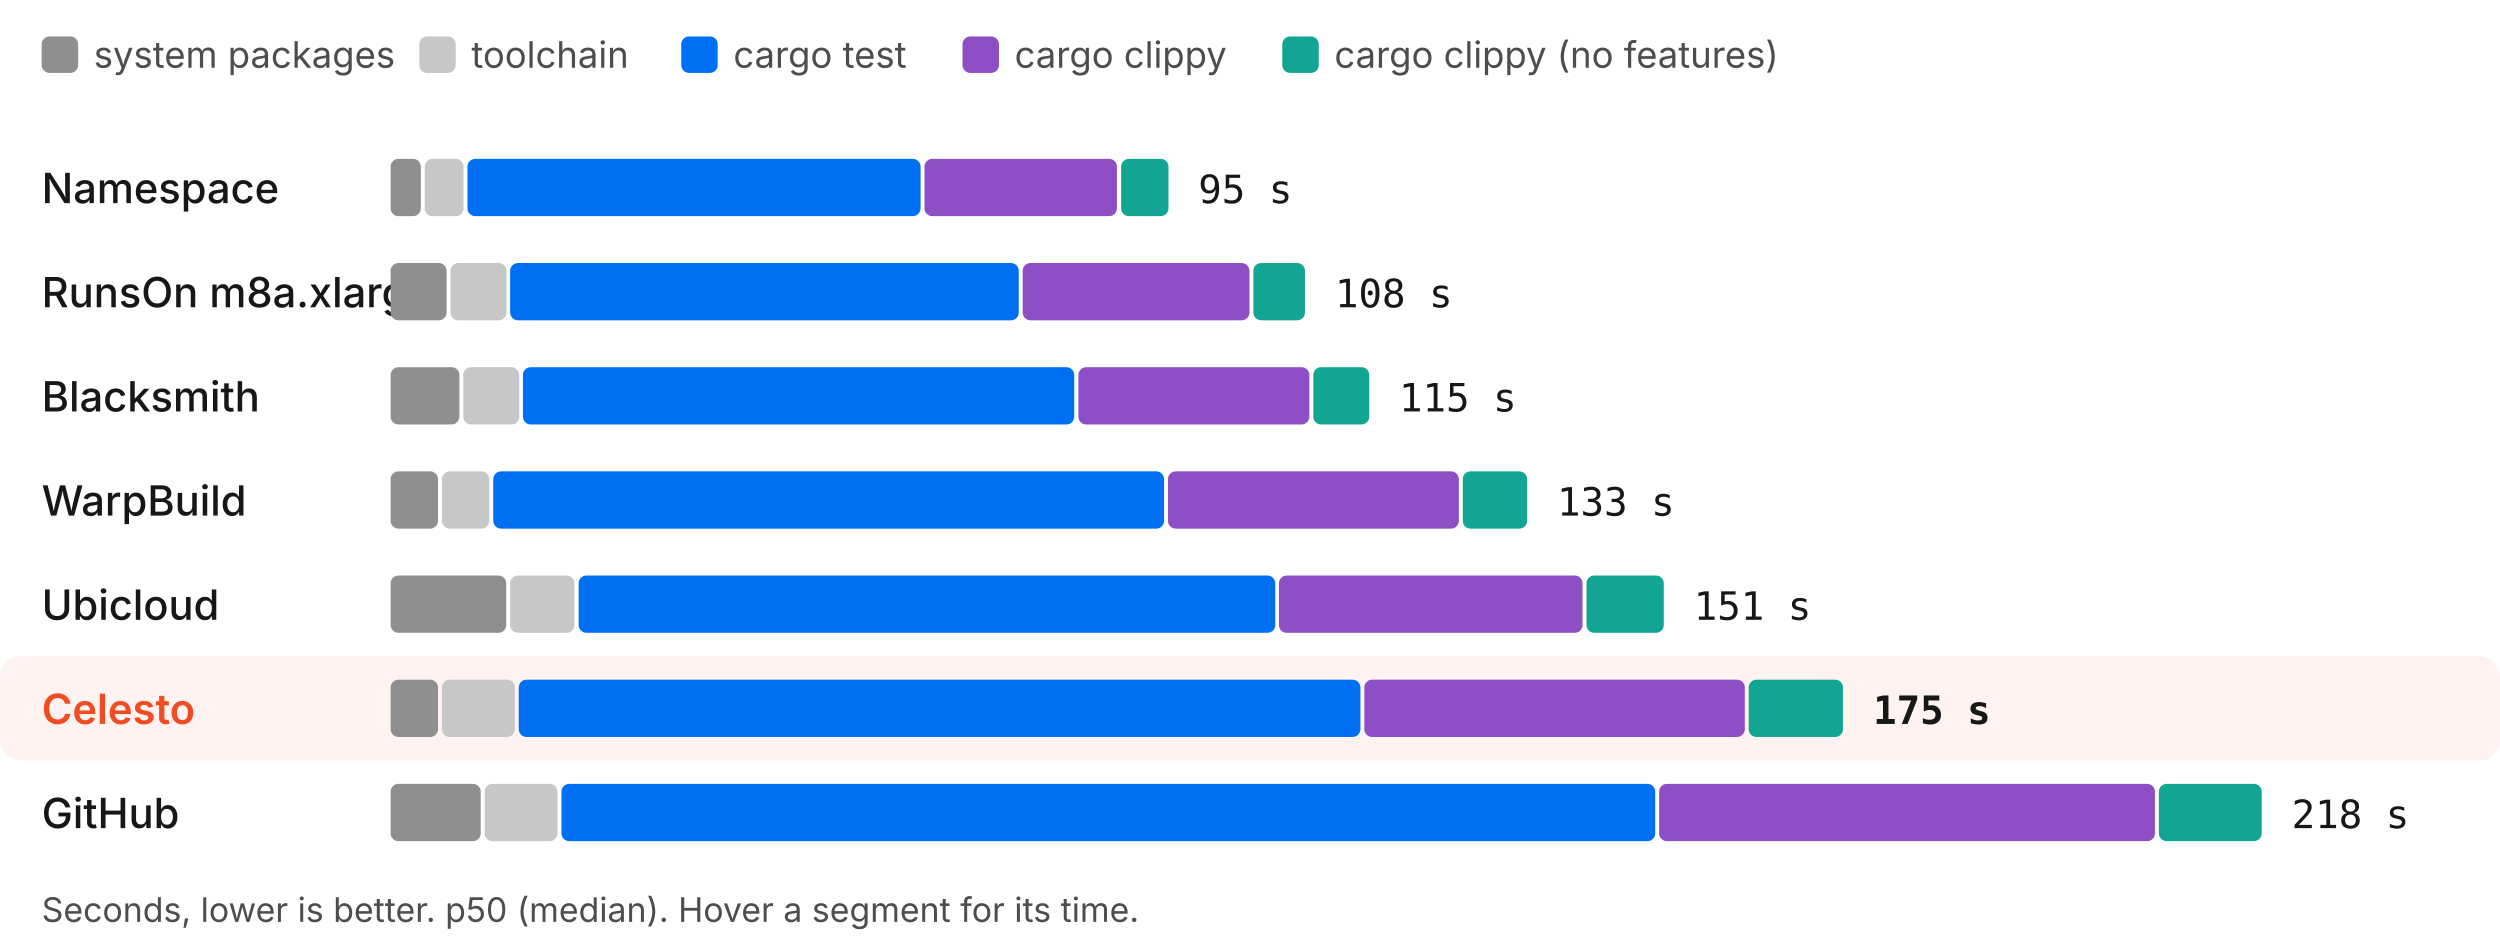
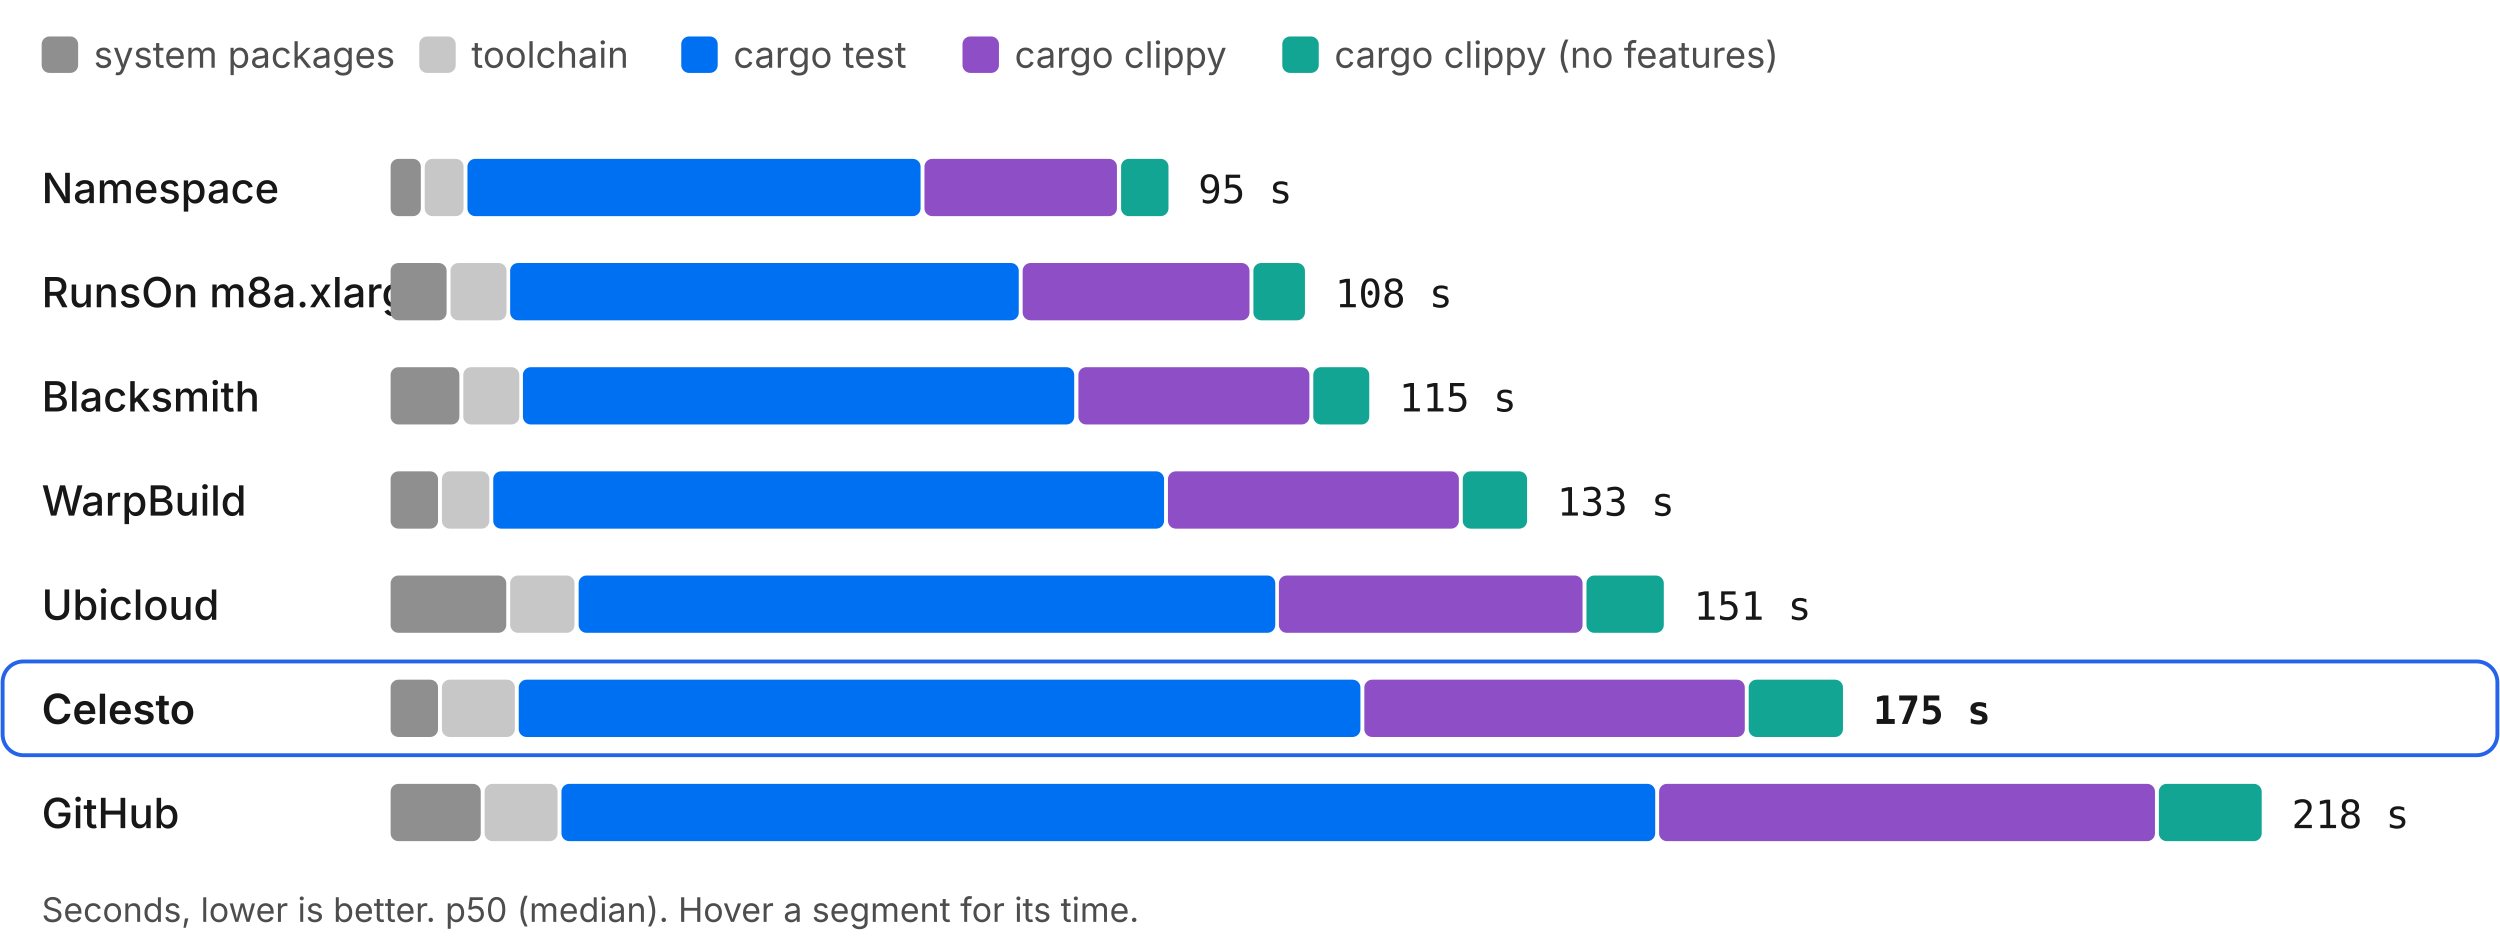
<svg xmlns="http://www.w3.org/2000/svg" viewBox="0 0 960 362" font-family="Geist,Inter,-apple-system,BlinkMacSystemFont,Segoe UI,sans-serif">
-   <style>.t{fill:#171717}.m{fill:#4d4d4d}.hl{fill:#F04C24;fill-opacity:.07}.n{fill:#8f8f8f;fill-opacity:.12}</style>
+   <style>.t{fill:#171717}.m{fill:#4d4d4d}.n{fill:#8f8f8f;fill-opacity:.12}</style>
  <rect x="16" y="14" width="14" height="14" rx="3" fill="#8f8f8f" />
  <text x="36" y="26" font-size="14" class="m">system packages</text>
  <rect x="161" y="14" width="14" height="14" rx="3" fill="#c7c7c7" />
  <text x="181" y="26" font-size="14" class="m">toolchain</text>
  <rect x="261.6" y="14" width="14" height="14" rx="3" fill="#0070f3" />
  <text x="281.6" y="26" font-size="14" class="m">cargo test</text>
  <rect x="369.6" y="14" width="14" height="14" rx="3" fill="#8e4ec6" />
  <text x="389.6" y="26" font-size="14" class="m">cargo clippy</text>
  <rect x="492.4" y="14" width="14" height="14" rx="3" fill="#12a594" />
  <text x="512.4" y="26" font-size="14" class="m">cargo clippy (no features)</text>
  <text x="16" y="78" font-size="16" font-weight="500" class="t">Namespace</text>
  <rect x="150.0" y="61" width="11.6" height="22" rx="3" fill="#8f8f8f" />
  <rect x="163.1" y="61" width="14.9" height="22" rx="3" fill="#c7c7c7" />
  <rect x="179.5" y="61" width="174.0" height="22" rx="3" fill="#0070f3" />
  <rect x="355.0" y="61" width="73.9" height="22" rx="3" fill="#8e4ec6" />
  <rect x="430.5" y="61" width="18.2" height="22" rx="3" fill="#12a594" />
  <text x="460.137" y="78" font-size="15" font-weight="400" font-family="Geist Mono,SFMono-Regular,Menlo,Consolas,monospace" class="t">95 s</text>
  <text x="16" y="118" font-size="16" font-weight="500" class="t">RunsOn m8a.xlarge</text>
  <rect x="150.0" y="101" width="21.5" height="22" rx="3" fill="#8f8f8f" />
  <rect x="173.0" y="101" width="21.5" height="22" rx="3" fill="#c7c7c7" />
  <rect x="195.9" y="101" width="195.3" height="22" rx="3" fill="#0070f3" />
  <rect x="392.7" y="101" width="87.1" height="22" rx="3" fill="#8e4ec6" />
  <rect x="481.3" y="101" width="19.8" height="22" rx="3" fill="#12a594" />
  <text x="512.62" y="118" font-size="15" font-weight="400" font-family="Geist Mono,SFMono-Regular,Menlo,Consolas,monospace" class="t">108 s</text>
  <text x="16" y="158" font-size="16" font-weight="500" class="t">Blacksmith</text>
  <rect x="150.0" y="141" width="26.4" height="22" rx="3" fill="#8f8f8f" />
  <rect x="177.9" y="141" width="21.5" height="22" rx="3" fill="#c7c7c7" />
  <rect x="200.8" y="141" width="211.7" height="22" rx="3" fill="#0070f3" />
  <rect x="414.1" y="141" width="88.7" height="22" rx="3" fill="#8e4ec6" />
  <rect x="504.3" y="141" width="21.5" height="22" rx="3" fill="#12a594" />
  <text x="537.221" y="158" font-size="15" font-weight="400" font-family="Geist Mono,SFMono-Regular,Menlo,Consolas,monospace" class="t">115 s</text>
  <text x="16" y="198" font-size="16" font-weight="500" class="t">WarpBuild</text>
  <rect x="150.0" y="181" width="18.2" height="22" rx="3" fill="#8f8f8f" />
  <rect x="169.7" y="181" width="18.2" height="22" rx="3" fill="#c7c7c7" />
  <rect x="189.4" y="181" width="257.6" height="22" rx="3" fill="#0070f3" />
  <rect x="448.5" y="181" width="111.7" height="22" rx="3" fill="#8e4ec6" />
  <rect x="561.7" y="181" width="24.7" height="22" rx="3" fill="#12a594" />
  <text x="597.904" y="198" font-size="15" font-weight="400" font-family="Geist Mono,SFMono-Regular,Menlo,Consolas,monospace" class="t">133 s</text>
  <text x="16" y="238" font-size="16" font-weight="500" class="t">Ubicloud</text>
  <rect x="150.0" y="221" width="44.4" height="22" rx="3" fill="#8f8f8f" />
  <rect x="195.9" y="221" width="24.7" height="22" rx="3" fill="#c7c7c7" />
  <rect x="222.2" y="221" width="267.5" height="22" rx="3" fill="#0070f3" />
  <rect x="491.1" y="221" width="116.6" height="22" rx="3" fill="#8e4ec6" />
  <rect x="609.2" y="221" width="29.7" height="22" rx="3" fill="#12a594" />
  <text x="650.387" y="238" font-size="15" font-weight="400" font-family="Geist Mono,SFMono-Regular,Menlo,Consolas,monospace" class="t">151 s</text>
-   <rect x="0" y="252" width="960" height="40" rx="8" class="hl" />
-   <text x="16" y="278" font-size="16" font-weight="600" fill="#F04C24">Celesto</text>
+   <rect x="1" y="254" width="958" height="36" rx="8" fill="none" stroke="#2563EB" stroke-width="1.5" />
+   <text x="16" y="278" font-size="16" font-weight="600" class="t">Celesto</text>
  <rect x="150.0" y="261" width="18.2" height="22" rx="3" fill="#8f8f8f" />
  <rect x="169.7" y="261" width="28.0" height="22" rx="3" fill="#c7c7c7" />
  <rect x="199.2" y="261" width="323.2" height="22" rx="3" fill="#0070f3" />
  <rect x="523.9" y="261" width="146.1" height="22" rx="3" fill="#8e4ec6" />
  <rect x="671.5" y="261" width="36.2" height="22" rx="3" fill="#12a594" />
  <text x="719.271" y="278" font-size="15" font-weight="600" font-family="Geist Mono,SFMono-Regular,Menlo,Consolas,monospace" class="t">175 s</text>
  <text x="16" y="318" font-size="16" font-weight="500" class="t">GitHub</text>
  <rect x="150.0" y="301" width="34.6" height="22" rx="3" fill="#8f8f8f" />
  <rect x="186.1" y="301" width="28.0" height="22" rx="3" fill="#c7c7c7" />
  <rect x="215.6" y="301" width="420.0" height="22" rx="3" fill="#0070f3" />
  <rect x="637.1" y="301" width="190.4" height="22" rx="3" fill="#8e4ec6" />
  <rect x="829.0" y="301" width="39.5" height="22" rx="3" fill="#12a594" />
  <text x="880" y="318" font-size="15" font-weight="400" font-family="Geist Mono,SFMono-Regular,Menlo,Consolas,monospace" class="t">218 s</text>
  <text x="16" y="354" font-size="13" class="m">Seconds, lower is better. p50 (median). Hover a segment for its time.</text>
</svg>
